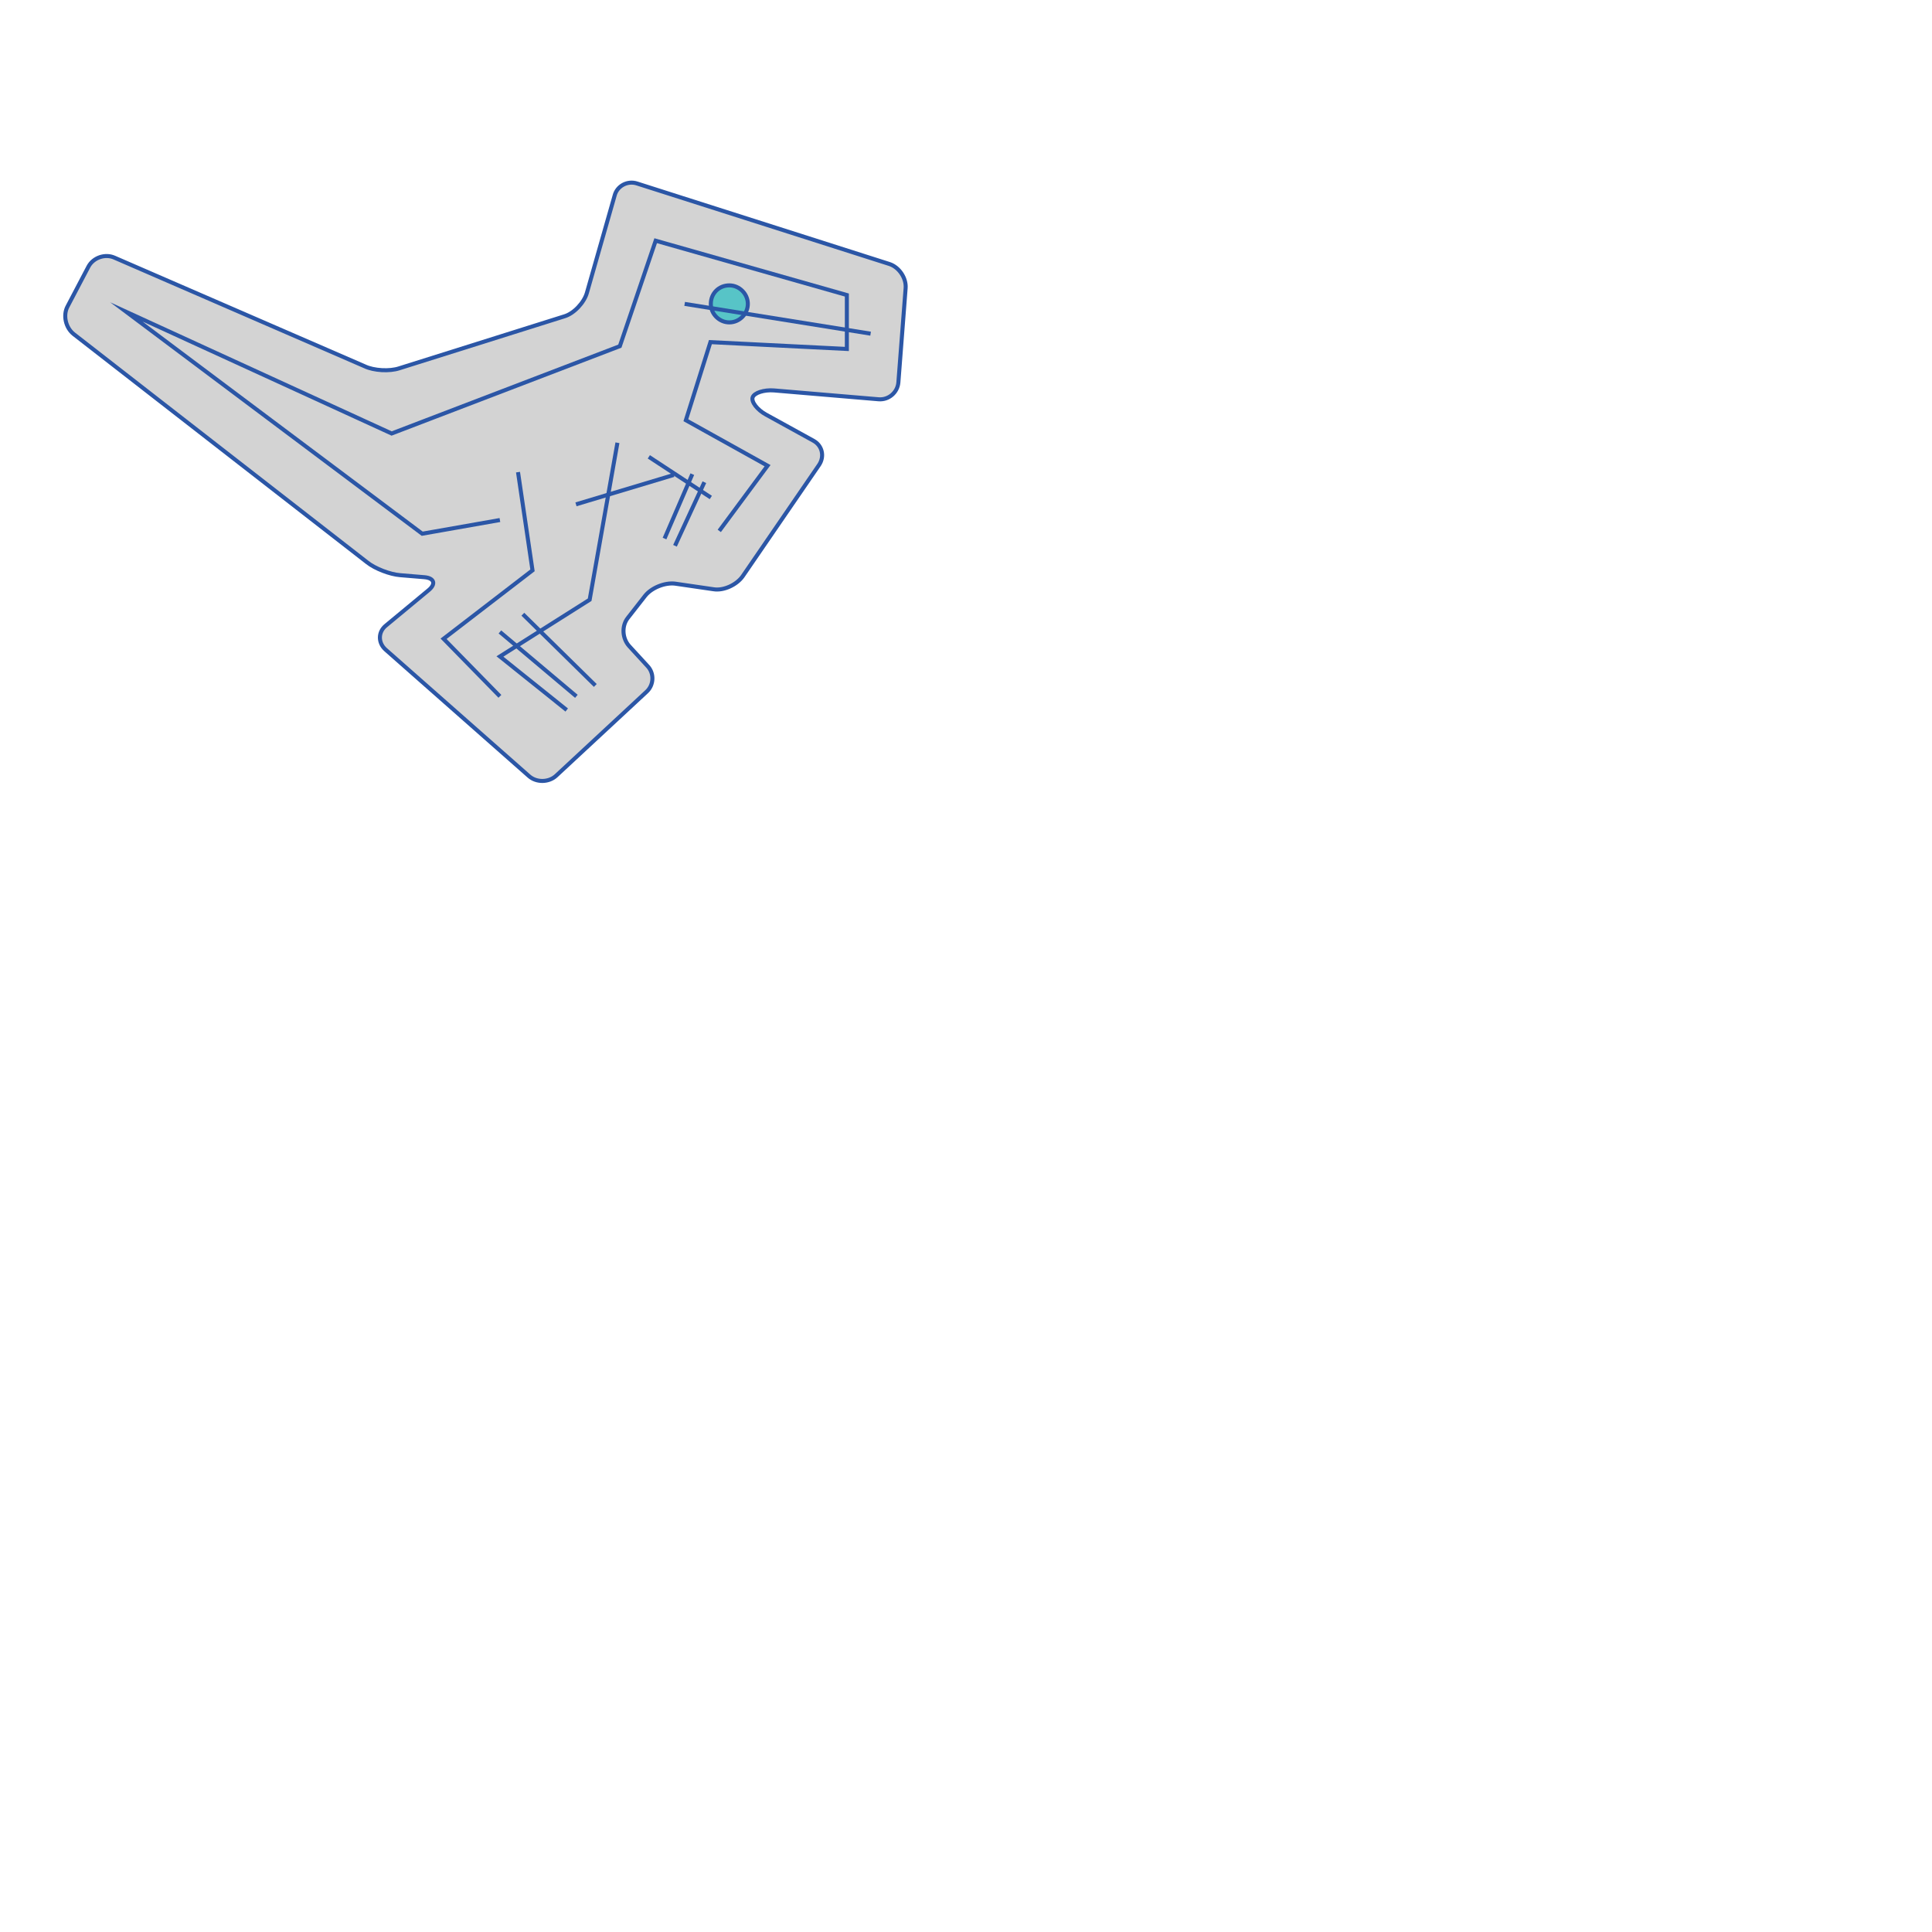
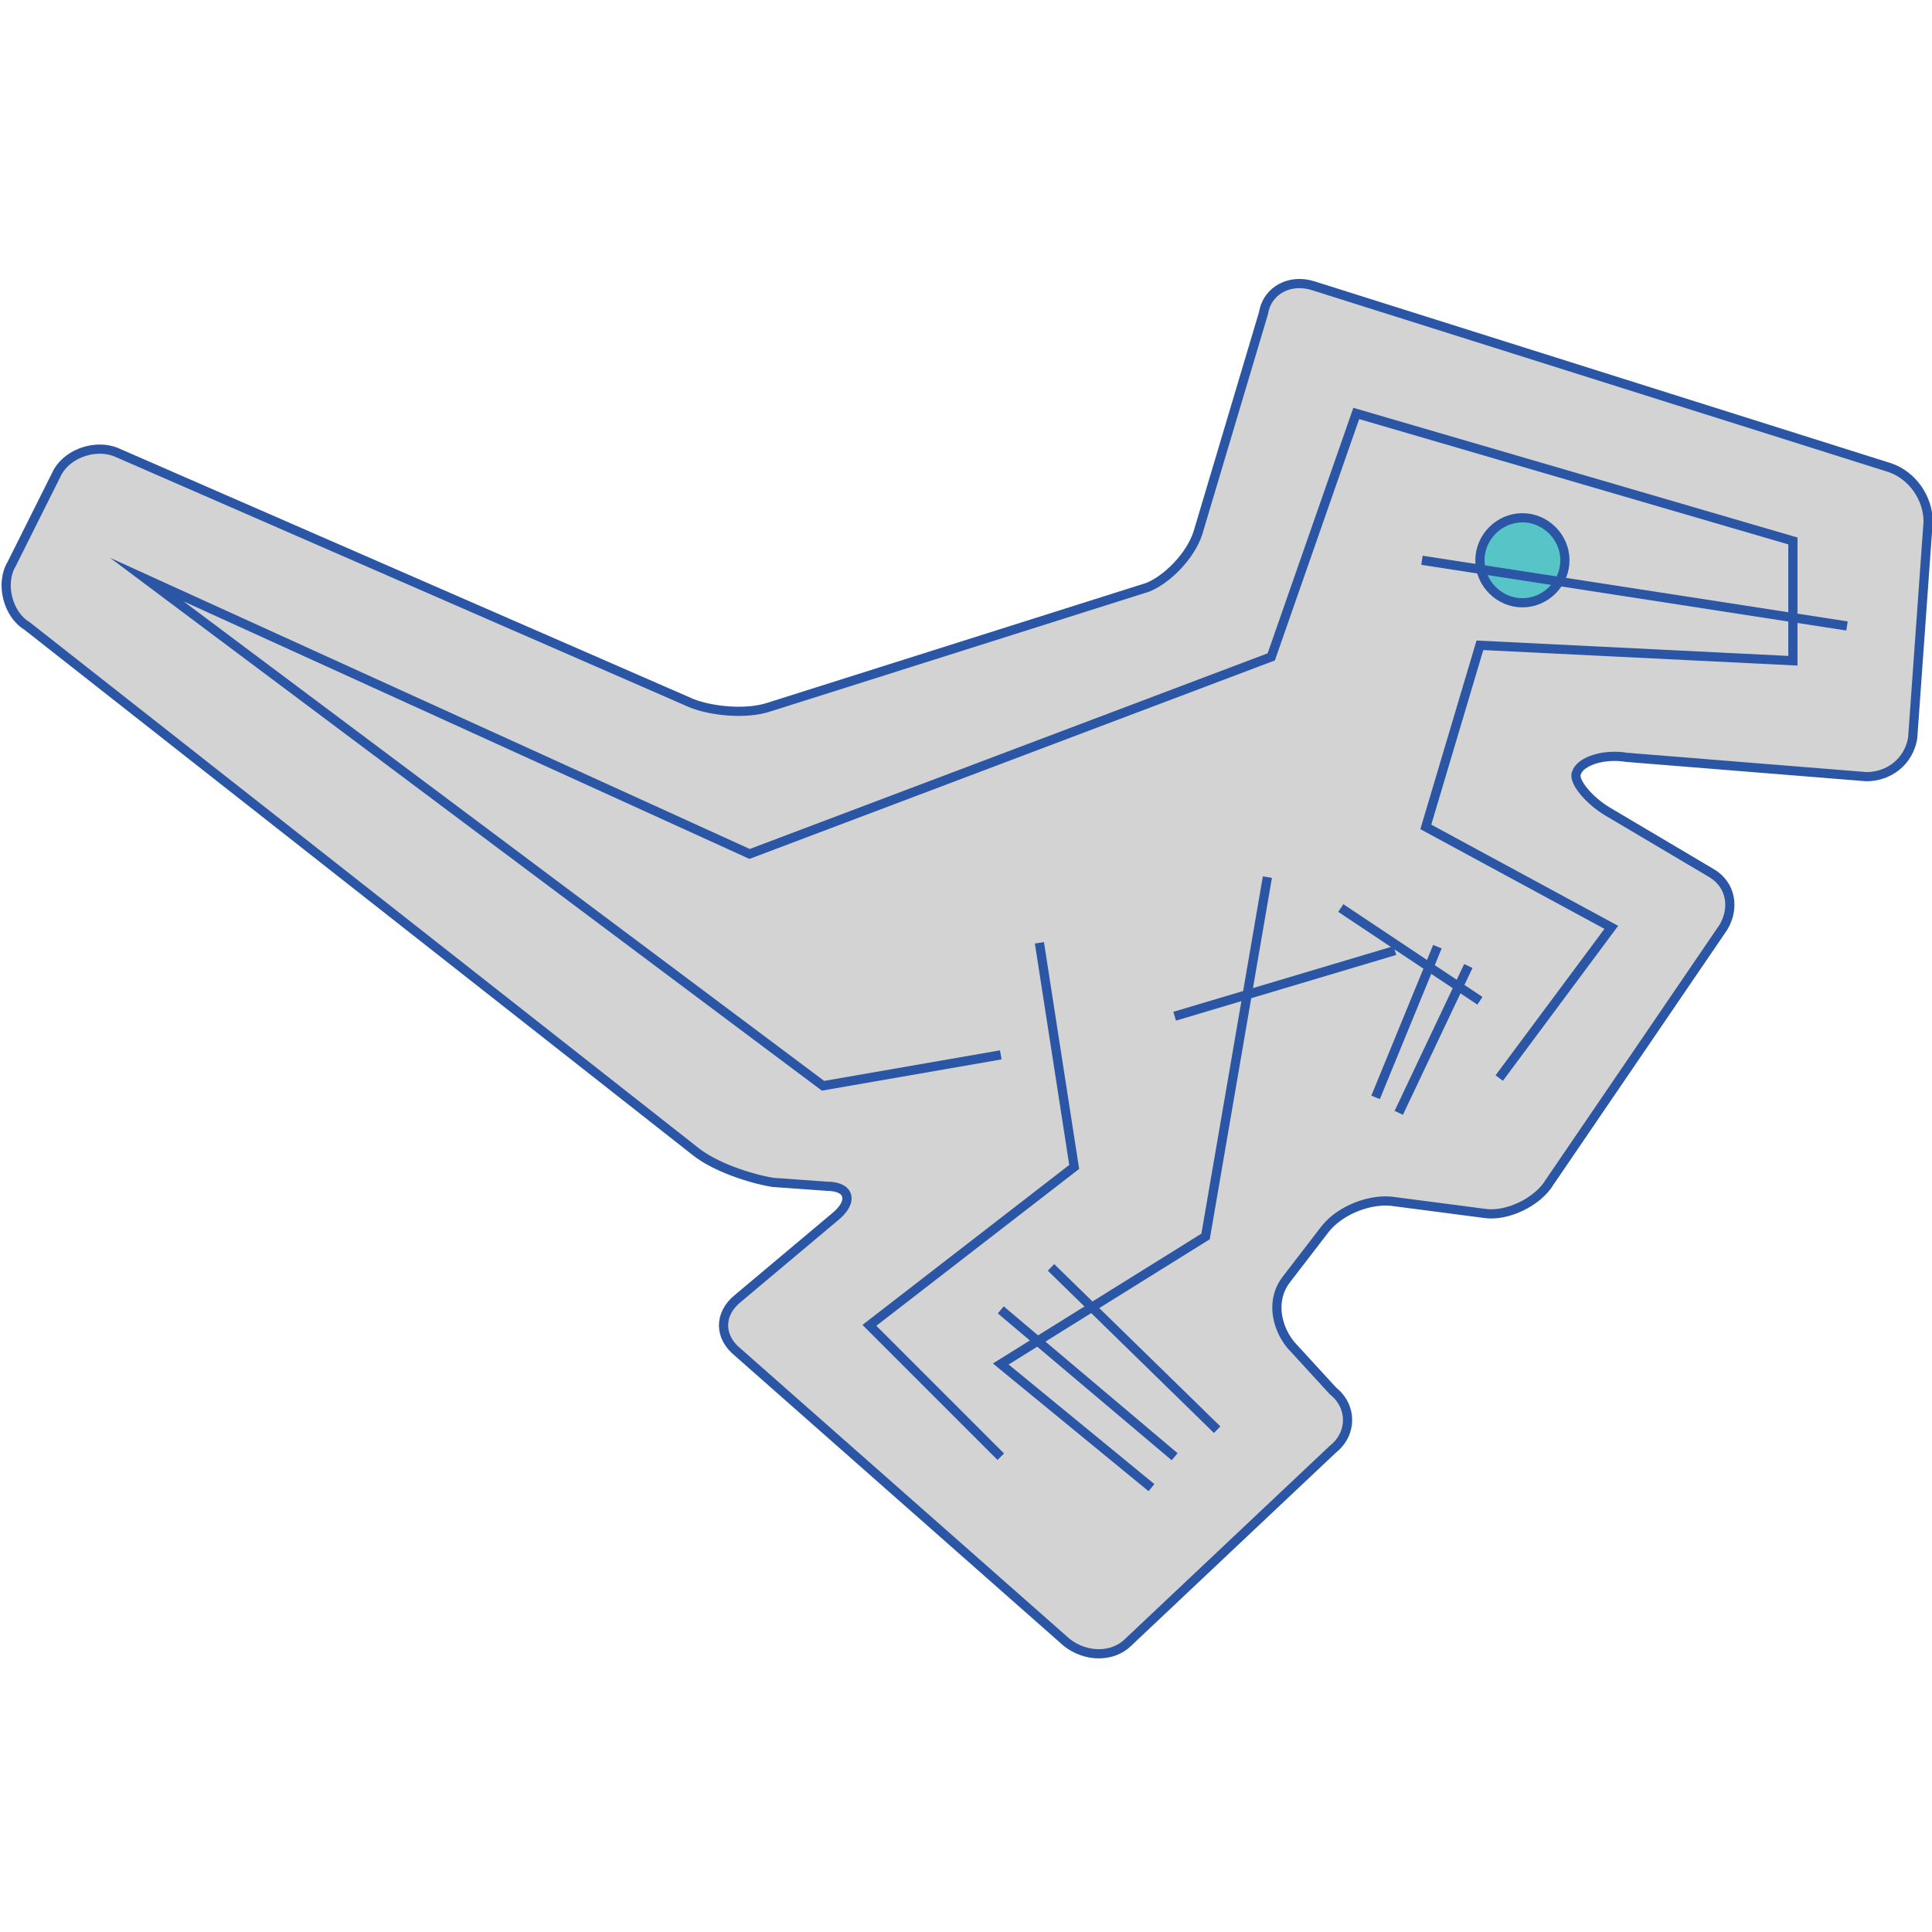
- <svg xmlns="http://www.w3.org/2000/svg" version="1.1" id="Layer_1" x="0px" y="0px" viewBox="0 0 240 240" style="enable-background:new 0 0 240 240; transform: scale(.5);" xml:space="preserve">
+ <svg xmlns="http://www.w3.org/2000/svg" version="1.1" id="Layer_1" x="0px" y="0px" viewBox="0 0 50 50" style="enable-background:new 0 0 50 50;" xml:space="preserve">
  <style type="text/css">
	.st0{fill:#D3D3D3;}
- 	.st1{fill:none;stroke:#2B56A6;stroke-miterlimit:10;}
- 	.st2{fill:#57C4C7;stroke:#2B56A6;stroke-miterlimit:10;}
+ 	.st1{fill:none;stroke:#2B56A6;stroke-width:0.238;stroke-miterlimit:10;}
+ 	.st2{fill:#57C4C7;stroke:#2B56A6;stroke-width:0.238;stroke-miterlimit:10;}
</style>
  <g>
    <g id="OUTLINE">
-       <path class="st0" d="M16.8,76.1c-1.2,2.2-0.5,5.3,1.5,6.9l72.9,56.7c2,1.6,5.7,3,8.2,3.2l6,0.5c2.5,0.2,3,1.7,1,3.3l-10.5,8.7    c-2,1.6-2,4.3-0.1,6l35.6,31.4c1.9,1.7,5,1.6,6.8-0.1l22.4-20.8c1.9-1.7,2-4.7,0.2-6.5l-4.5-4.9c-1.7-1.9-1.9-5-0.3-7l4.3-5.5    c1.6-2,4.9-3.3,7.4-3l9.6,1.4c2.5,0.4,5.7-1.1,7.2-3.2l19-27.7c1.4-2.1,0.8-4.8-1.4-6l-11.8-6.5c-2.2-1.2-3.7-3.2-3.3-4.3    s2.8-1.9,5.3-1.7l26,2.2c2.5,0.2,4.7-1.7,4.9-4.2l1.8-23.4c0.2-2.5-1.6-5.2-4-6l-62.7-20c-2.4-0.8-5,0.6-5.6,3l-6.9,24.2    c-0.7,2.4-3.2,5.1-5.6,5.8L99.2,91.5c-2.4,0.8-6.3,0.6-8.6-0.5L28.4,64c-2.3-1-5.2,0-6.4,2.2L16.8,76.1z" />
-       <path class="st1" d="M16.8,76.1c-1.2,2.2-0.5,5.3,1.5,6.9l72.9,56.7c2,1.6,5.7,3,8.2,3.2l6,0.5c2.5,0.2,3,1.7,1,3.3l-10.5,8.7    c-2,1.6-2,4.3-0.1,6l35.6,31.4c1.9,1.7,5,1.6,6.8-0.1l22.4-20.8c1.9-1.7,2-4.7,0.2-6.5l-4.5-4.9c-1.7-1.9-1.9-5-0.3-7l4.3-5.5    c1.6-2,4.9-3.3,7.4-3l9.6,1.4c2.5,0.4,5.7-1.1,7.2-3.2l19-27.7c1.4-2.1,0.8-4.8-1.4-6l-11.8-6.5c-2.2-1.2-3.7-3.2-3.3-4.3    s2.8-1.9,5.3-1.7l26,2.2c2.5,0.2,4.7-1.7,4.9-4.2l1.8-23.4c0.2-2.5-1.6-5.2-4-6l-62.7-20c-2.4-0.8-5,0.6-5.6,3l-6.9,24.2    c-0.7,2.4-3.2,5.1-5.6,5.8L99.2,91.5c-2.4,0.8-6.3,0.6-8.6-0.5L28.4,64c-2.3-1-5.2,0-6.4,2.2L16.8,76.1z" />
+       <path class="st0" d="M0.3,14.6c-0.3,0.5-0.1,1.3,0.4,1.6L18,29.8c0.5,0.4,1.4,0.7,2,0.8l1.4,0.1c0.6,0,0.7,0.4,0.2,0.8l-2.5,2.1    c-0.5,0.4-0.5,1,0,1.4l8.5,7.5c0.5,0.4,1.2,0.4,1.6,0l5.3-5c0.5-0.4,0.5-1.1,0-1.5l-1.1-1.2c-0.4-0.5-0.5-1.2-0.1-1.7l1-1.3    c0.4-0.5,1.2-0.8,1.8-0.7l2.3,0.3c0.6,0.1,1.4-0.3,1.7-0.8l4.5-6.6c0.3-0.5,0.2-1.1-0.3-1.4L41.6,21c-0.5-0.3-0.9-0.8-0.8-1    c0.1-0.3,0.7-0.5,1.3-0.4l6.2,0.5c0.6,0,1.1-0.4,1.2-1l0.4-5.6c0-0.6-0.4-1.2-1-1.4L34,7.4c-0.6-0.2-1.2,0.1-1.3,0.7L31,13.8    c-0.2,0.6-0.8,1.2-1.3,1.4l-9.8,3.1c-0.6,0.2-1.5,0.1-2-0.1L3,11.7c-0.5-0.2-1.2,0-1.5,0.5L0.3,14.6z" />
+       <path class="st1" d="M0.3,14.6c-0.3,0.5-0.1,1.3,0.4,1.6L18,29.8c0.5,0.4,1.4,0.7,2,0.8l1.4,0.1c0.6,0,0.7,0.4,0.2,0.8l-2.5,2.1    c-0.5,0.4-0.5,1,0,1.4l8.5,7.5c0.5,0.4,1.2,0.4,1.6,0l5.3-5c0.5-0.4,0.5-1.1,0-1.5l-1.1-1.2c-0.4-0.5-0.5-1.2-0.1-1.7l1-1.3    c0.4-0.5,1.2-0.8,1.8-0.7l2.3,0.3c0.6,0.1,1.4-0.3,1.7-0.8l4.5-6.6c0.3-0.5,0.2-1.1-0.3-1.4L41.6,21c-0.5-0.3-0.9-0.8-0.8-1    c0.1-0.3,0.7-0.5,1.3-0.4l6.2,0.5c0.6,0,1.1-0.4,1.2-1l0.4-5.6c0-0.6-0.4-1.2-1-1.4L34,7.4c-0.6-0.2-1.2,0.1-1.3,0.7L31,13.8    c-0.2,0.6-0.8,1.2-1.3,1.4l-9.8,3.1c-0.6,0.2-1.5,0.1-2-0.1L3,11.7c-0.5-0.2-1.2,0-1.5,0.5L0.3,14.6z" />
    </g>
-     <path id="EYE" class="st2" d="M176.6,75.5c0,2.5,2.1,4.6,4.6,4.6c2.5,0,4.6-2.1,4.6-4.6c0-2.5-2.1-4.6-4.6-4.6   C178.6,70.9,176.6,72.9,176.6,75.5z" />
+     <path id="EYE" class="st2" d="M38.3,14.5c0,0.6,0.5,1.1,1.1,1.1c0.6,0,1.1-0.5,1.1-1.1s-0.5-1.1-1.1-1.1   C38.8,13.4,38.3,13.9,38.3,14.5z" />
    <g id="BODY">
-       <line class="st1" x1="143.1" y1="125.3" x2="167.4" y2="118" />
-       <polyline class="st1" points="153.4,110 146.5,149 124.2,163.1 140.8,176.4   " />
-       <line class="st1" x1="124.2" y1="157" x2="143.2" y2="173" />
-       <line class="st1" x1="129.9" y1="152.6" x2="147.9" y2="170.3" />
-       <polyline class="st1" points="128.7,117.3 132.3,141.7 110.2,158.7 124.2,173   " />
-       <line class="st1" x1="165.1" y1="133.8" x2="172" y2="117.8" />
-       <line class="st1" x1="167.7" y1="135.6" x2="175" y2="119.8" />
-       <line class="st1" x1="170.1" y1="75.5" x2="216.3" y2="82.9" />
-       <line class="st1" x1="161.2" y1="113.5" x2="176.6" y2="123.6" />
-       <polyline class="st1" points="178.7,131.9 190.7,115.7 170.4,104.4 176.5,85 210.4,86.7 210.4,73.3 162.9,59.8 154,86 97.3,107.7     31.4,77.5 104.9,132.6 124.2,129.2   " />
+       <line class="st1" x1="30.4" y1="26.3" x2="36.1" y2="24.6" />
+       <polyline class="st1" points="32.8,22.7 31.2,32 25.9,35.3 29.8,38.5   " />
+       <line class="st1" x1="25.9" y1="33.9" x2="30.4" y2="37.7" />
+       <line class="st1" x1="27.2" y1="32.8" x2="31.5" y2="37" />
+       <polyline class="st1" points="26.9,24.4 27.8,30.2 22.5,34.3 25.9,37.7   " />
+       <line class="st1" x1="35.6" y1="28.4" x2="37.2" y2="24.5" />
+       <line class="st1" x1="36.2" y1="28.8" x2="38" y2="25" />
+       <line class="st1" x1="36.8" y1="14.5" x2="47.8" y2="16.2" />
+       <line class="st1" x1="34.7" y1="23.5" x2="38.3" y2="25.9" />
+       <polyline class="st1" points="38.8,27.9 41.7,24 36.9,21.4 38.3,16.7 46.4,17.1 46.4,14 35.1,10.7 32.9,17 19.4,22.1 3.8,15     21.3,28.1 25.9,27.3   " />
    </g>
  </g>
</svg>
